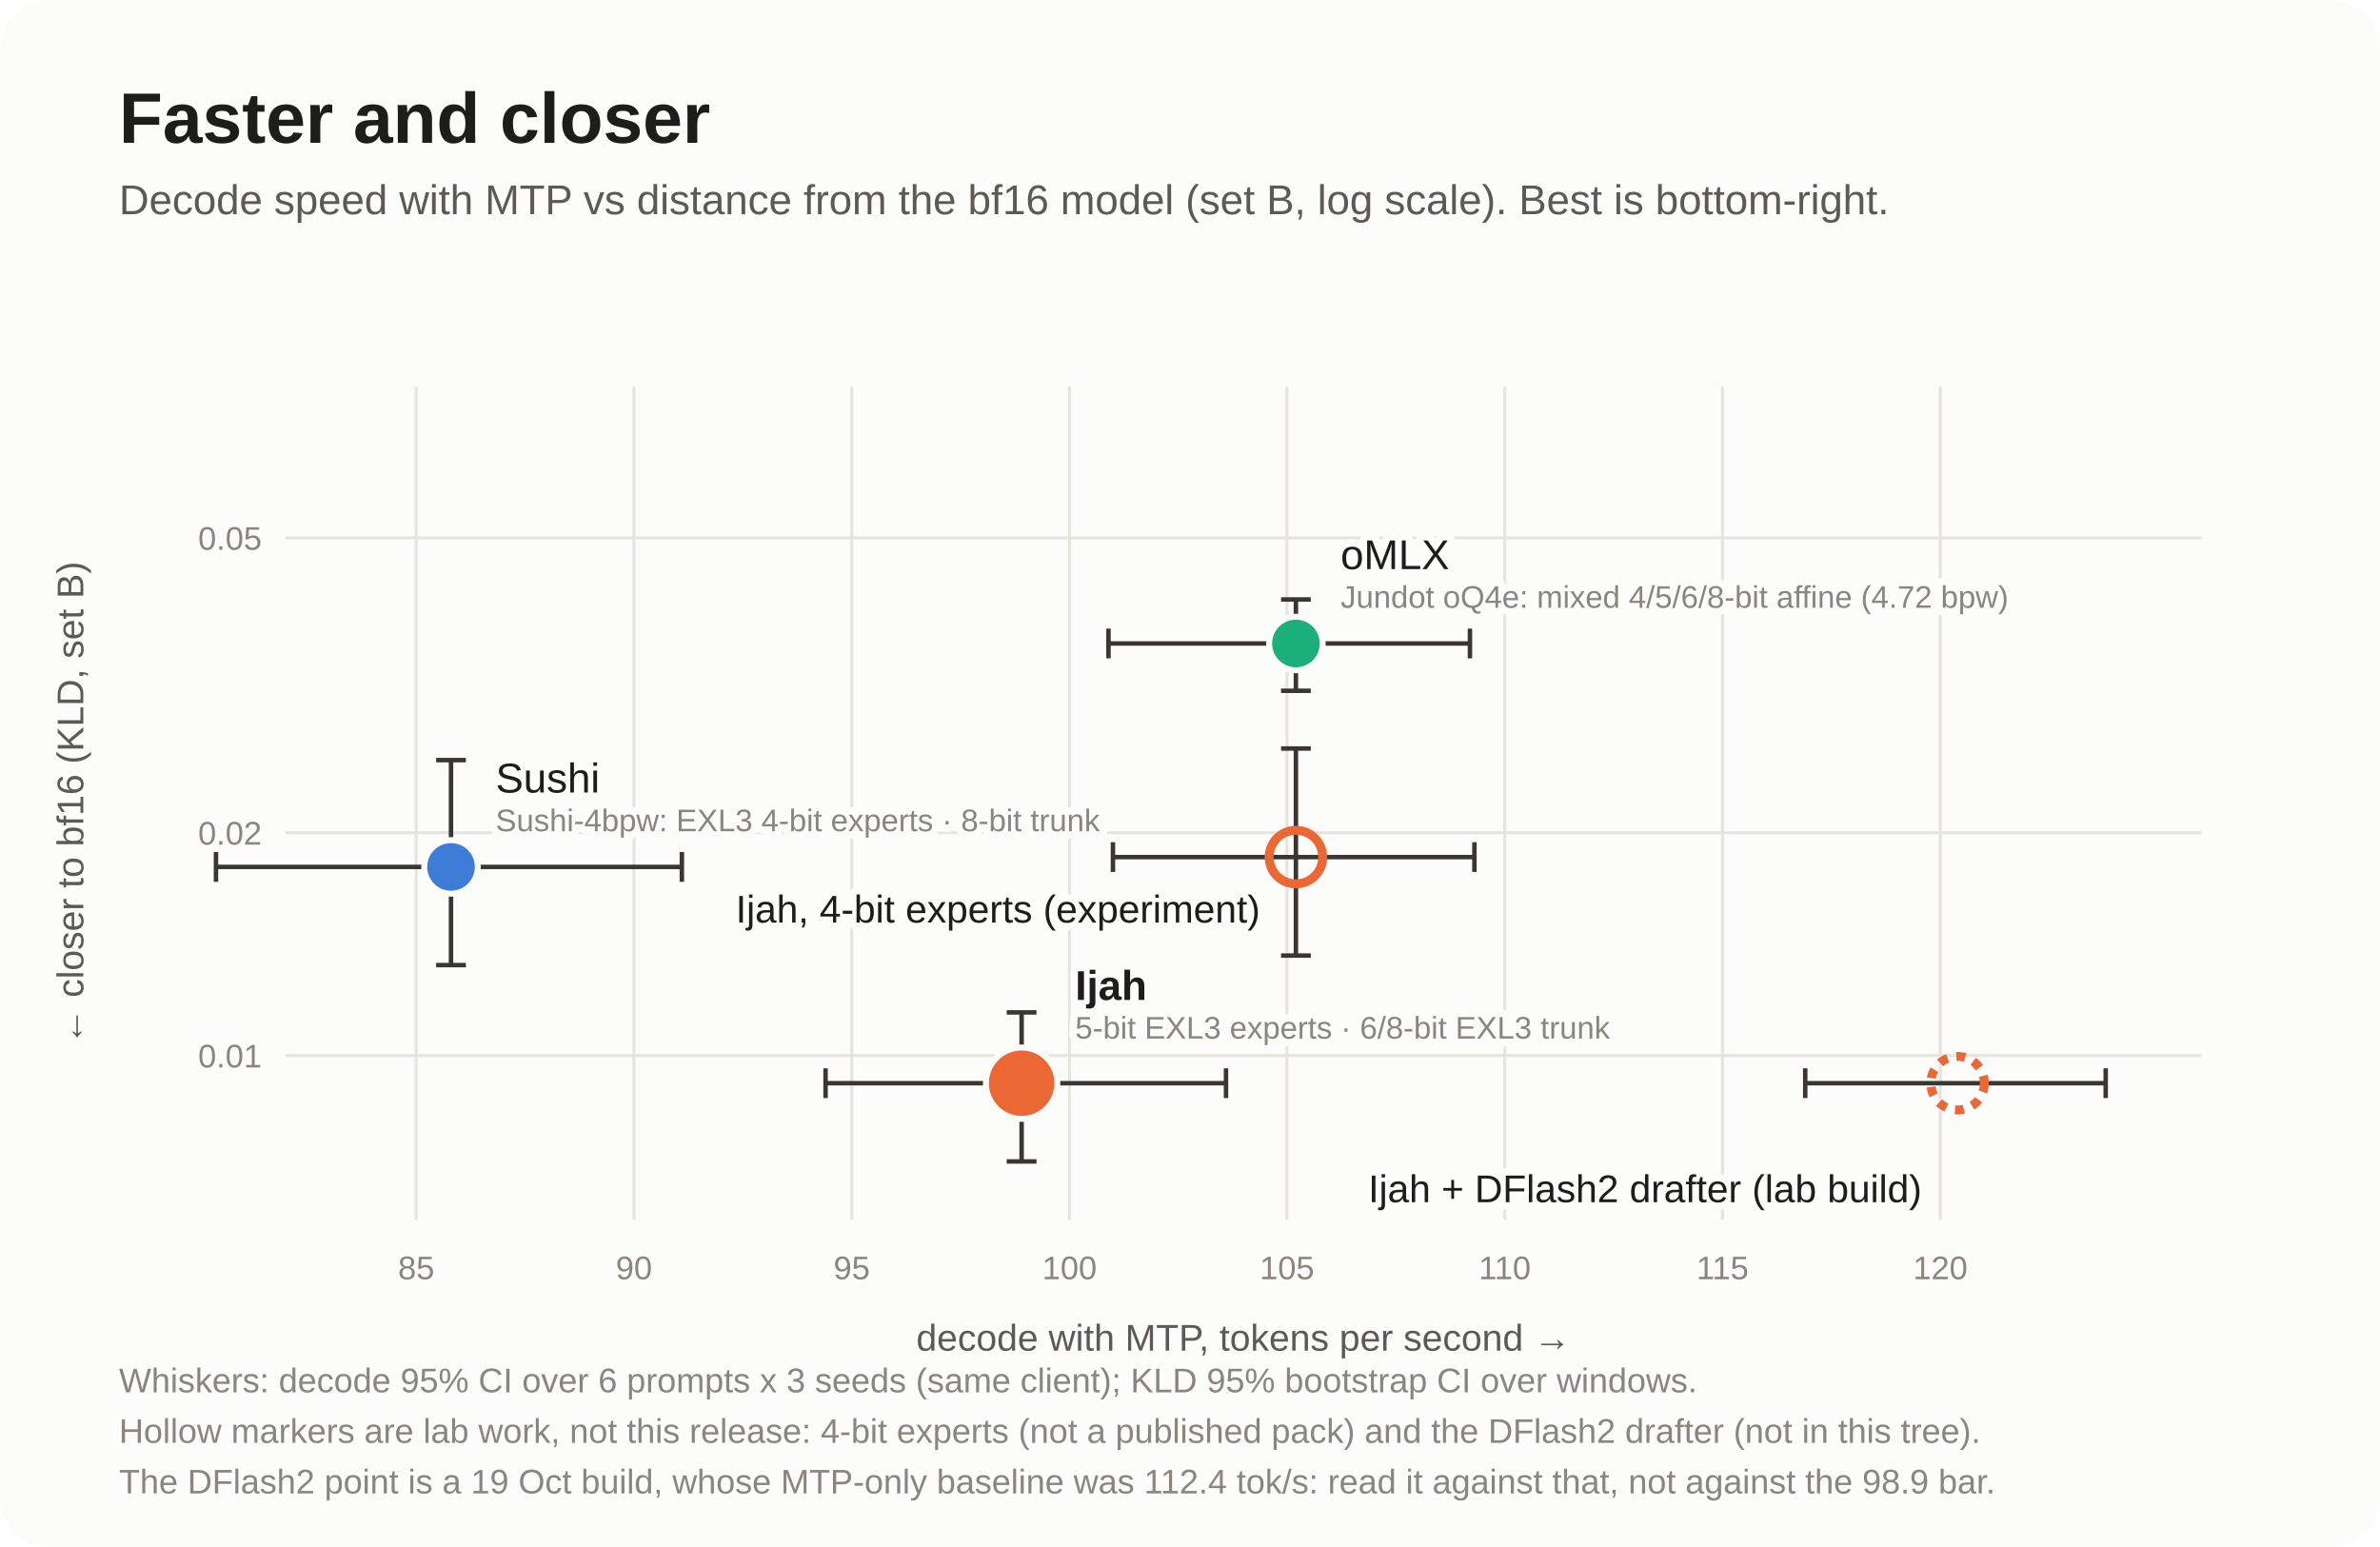
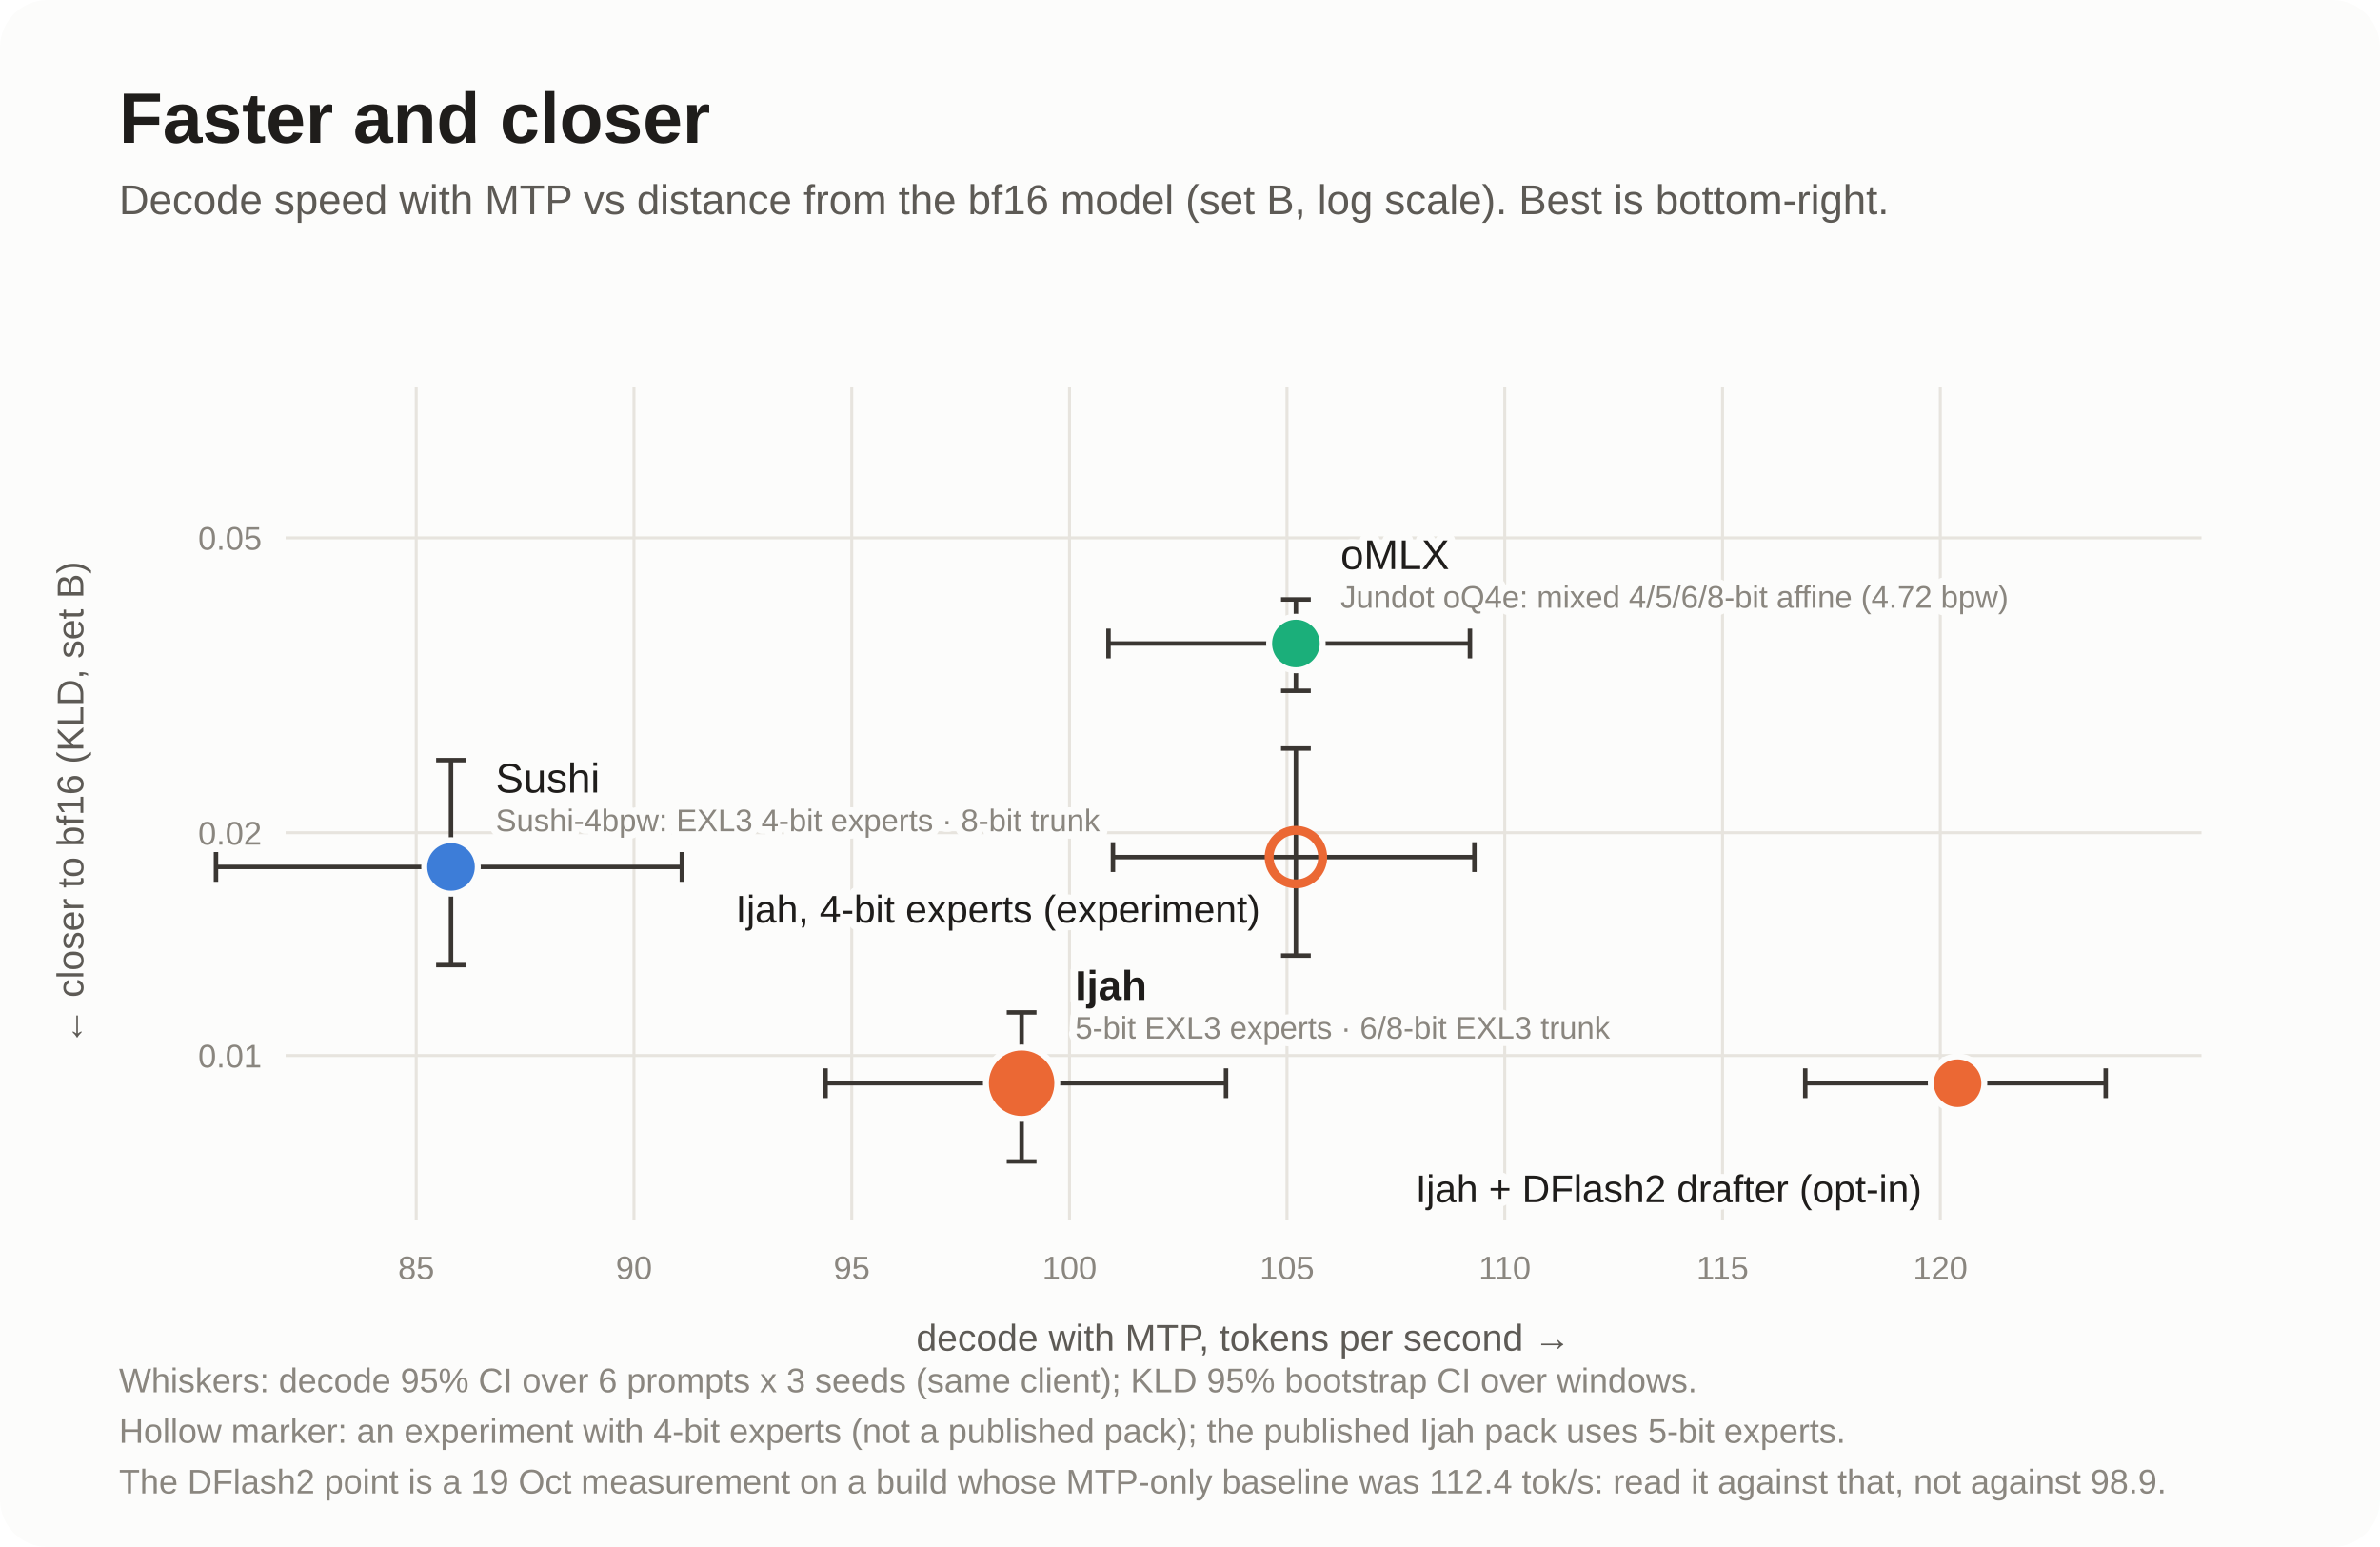
<svg xmlns="http://www.w3.org/2000/svg" viewBox="0 0 800 520" width="800" height="520" role="img" aria-label="Speed versus quality">
  <style>
  .bg{fill:#fcfcfb} .t1{fill:#1f1d1b} .t2{fill:#5d5a55} .t3{fill:#8a867f} .grid{stroke:#e7e4de}
  .axis{stroke:#bdb8b0} .na{fill:#f1eee8;stroke:#d9d4cb} .gap{stroke:#fcfcfb} .err{stroke:#3a3632}
  text{font-family:-apple-system, BlinkMacSystemFont, 'Helvetica Neue', Arial, sans-serif} .c-Ijah{fill:#eb6834}.s-Ijah{stroke:#eb6834}.c-oMLX{fill:#1baf7a}.s-oMLX{stroke:#1baf7a}.c-Sushi{fill:#3d7dd8}.s-Sushi{stroke:#3d7dd8}
  @media (prefers-color-scheme: dark) {
    .bg{fill:#1a1a19} .t1{fill:#f0efec} .t2{fill:#c3c2b7} .t3{fill:#8f8d86} .grid{stroke:#2c2b29}
    .axis{stroke:#4a4844} .na{fill:#242322;stroke:#3a3936} .gap{stroke:#1a1a19} .err{stroke:#e6e3dc} .c-Ijah{fill:#d95926}.s-Ijah{stroke:#d95926}.c-oMLX{fill:#199e70}.s-oMLX{stroke:#199e70}.c-Sushi{fill:#639bec}.s-Sushi{stroke:#639bec}
  }
</style>
  <rect class="bg" width="800" height="520" rx="16" />
  <text class="t1" x="40" y="48" font-size="24" font-weight="700">Faster and closer</text>
  <text class="t2" x="40" y="72" font-size="14">Decode speed with MTP vs distance from the bf16 model (set B, log scale). Best is bottom-right.</text>
  <line class="grid" x1="139.9" y1="130" x2="139.9" y2="410" stroke-width="1" />
  <text class="t3" x="139.9" y="430" font-size="11" text-anchor="middle">85</text>
  <line class="grid" x1="213.1" y1="130" x2="213.1" y2="410" stroke-width="1" />
  <text class="t3" x="213.1" y="430" font-size="11" text-anchor="middle">90</text>
  <line class="grid" x1="286.3" y1="130" x2="286.3" y2="410" stroke-width="1" />
  <text class="t3" x="286.3" y="430" font-size="11" text-anchor="middle">95</text>
  <line class="grid" x1="359.5" y1="130" x2="359.5" y2="410" stroke-width="1" />
  <text class="t3" x="359.5" y="430" font-size="11" text-anchor="middle">100</text>
  <line class="grid" x1="432.6" y1="130" x2="432.6" y2="410" stroke-width="1" />
  <text class="t3" x="432.6" y="430" font-size="11" text-anchor="middle">105</text>
  <line class="grid" x1="505.8" y1="130" x2="505.8" y2="410" stroke-width="1" />
  <text class="t3" x="505.8" y="430" font-size="11" text-anchor="middle">110</text>
  <line class="grid" x1="579.0" y1="130" x2="579.0" y2="410" stroke-width="1" />
  <text class="t3" x="579.0" y="430" font-size="11" text-anchor="middle">115</text>
  <line class="grid" x1="652.2" y1="130" x2="652.2" y2="410" stroke-width="1" />
  <text class="t3" x="652.2" y="430" font-size="11" text-anchor="middle">120</text>
  <line class="grid" x1="96" y1="354.8" x2="740" y2="354.8" stroke-width="1" />
  <text class="t3" x="88" y="358.8" font-size="11" text-anchor="end">0.01</text>
  <line class="grid" x1="96" y1="279.9" x2="740" y2="279.9" stroke-width="1" />
  <text class="t3" x="88" y="283.9" font-size="11" text-anchor="end">0.02</text>
  <line class="grid" x1="96" y1="180.8" x2="740" y2="180.8" stroke-width="1" />
  <text class="t3" x="88" y="184.8" font-size="11" text-anchor="end">0.05</text>
  <text class="t2" x="418.0" y="454" font-size="12.5" text-anchor="middle">decode with MTP, tokens per second →</text>
  <text class="t2" x="28" y="270.0" font-size="12.5" text-anchor="middle" transform="rotate(-90 28 270.0)">← closer to bf16 (KLD, set B)</text>
  <line class="err" x1="72.6" y1="291.4" x2="229.2" y2="291.4" stroke-width="1.5" />
  <line class="err" x1="72.6" y1="286.4" x2="72.6" y2="296.4" stroke-width="1.5" />
  <line class="err" x1="229.2" y1="286.4" x2="229.2" y2="296.4" stroke-width="1.5" />
  <line class="err" x1="151.6" y1="324.4" x2="151.6" y2="255.5" stroke-width="1.5" />
  <line class="err" x1="146.6" y1="324.4" x2="156.6" y2="324.4" stroke-width="1.5" />
  <line class="err" x1="146.6" y1="255.5" x2="156.6" y2="255.5" stroke-width="1.5" />
  <circle class="c-Sushi gap" cx="151.6" cy="291.4" r="9" stroke-width="2" />
  <text class="t1" x="166.6" y="266.4" font-size="14" stroke="#fcfcfb" stroke-width="5" stroke-linejoin="round" paint-order="stroke" font-weight="500">Sushi</text>
  <text class="t3" x="166.6" y="279.4" font-size="10.5" stroke="#fcfcfb" stroke-width="5" stroke-linejoin="round" paint-order="stroke">Sushi-4bpw: EXL3 4-bit experts · 8-bit trunk</text>
  <line class="err" x1="372.6" y1="216.3" x2="494.1" y2="216.3" stroke-width="1.5" />
  <line class="err" x1="372.6" y1="211.3" x2="372.6" y2="221.3" stroke-width="1.5" />
  <line class="err" x1="494.1" y1="211.3" x2="494.1" y2="221.3" stroke-width="1.5" />
  <line class="err" x1="435.6" y1="232.2" x2="435.6" y2="201.5" stroke-width="1.5" />
  <line class="err" x1="430.6" y1="232.2" x2="440.6" y2="232.2" stroke-width="1.5" />
  <line class="err" x1="430.6" y1="201.5" x2="440.6" y2="201.5" stroke-width="1.5" />
  <circle class="c-oMLX gap" cx="435.6" cy="216.3" r="9" stroke-width="2" />
  <text class="t1" x="450.6" y="191.3" font-size="14" stroke="#fcfcfb" stroke-width="5" stroke-linejoin="round" paint-order="stroke" font-weight="500">oMLX</text>
  <text class="t3" x="450.6" y="204.3" font-size="10.5" stroke="#fcfcfb" stroke-width="5" stroke-linejoin="round" paint-order="stroke">Jundot oQ4e: mixed 4/5/6/8-bit affine (4.72 bpw)</text>
  <line class="err" x1="277.5" y1="364.1" x2="412.1" y2="364.1" stroke-width="1.5" />
  <line class="err" x1="277.5" y1="359.1" x2="277.5" y2="369.1" stroke-width="1.5" />
  <line class="err" x1="412.1" y1="359.1" x2="412.1" y2="369.1" stroke-width="1.5" />
  <line class="err" x1="343.4" y1="390.4" x2="343.4" y2="340.3" stroke-width="1.5" />
  <line class="err" x1="338.4" y1="390.4" x2="348.4" y2="390.4" stroke-width="1.5" />
  <line class="err" x1="338.4" y1="340.3" x2="348.4" y2="340.3" stroke-width="1.5" />
  <circle class="c-Ijah gap" cx="343.4" cy="364.1" r="12" stroke-width="2" />
  <text class="t1" x="361.4" y="336.1" font-size="14" stroke="#fcfcfb" stroke-width="5" stroke-linejoin="round" paint-order="stroke" font-weight="700">Ijah</text>
  <text class="t3" x="361.4" y="349.1" font-size="10.5" stroke="#fcfcfb" stroke-width="5" stroke-linejoin="round" paint-order="stroke">5-bit EXL3 experts · 6/8-bit EXL3 trunk</text>
  <line class="err" x1="374.1" y1="288.1" x2="495.6" y2="288.1" stroke-width="1.5" />
  <line class="err" x1="374.1" y1="283.1" x2="374.1" y2="293.1" stroke-width="1.5" />
  <line class="err" x1="495.6" y1="283.1" x2="495.6" y2="293.1" stroke-width="1.5" />
  <line class="err" x1="435.6" y1="321.2" x2="435.6" y2="251.6" stroke-width="1.5" />
  <line class="err" x1="430.6" y1="321.2" x2="440.6" y2="321.2" stroke-width="1.5" />
  <line class="err" x1="430.6" y1="251.6" x2="440.6" y2="251.6" stroke-width="1.5" />
  <circle class="s-Ijah" cx="435.6" cy="288.1" r="9" fill="none" stroke-width="3" />
  <text class="t1" x="423.6" y="310.1" font-size="13" text-anchor="end" stroke="#fcfcfb" stroke-width="5" stroke-linejoin="round" paint-order="stroke">Ijah, 4-bit experts (experiment)</text>
  <line class="err" x1="606.8" y1="364.1" x2="707.8" y2="364.1" stroke-width="1.5" />
  <line class="err" x1="606.8" y1="359.1" x2="606.8" y2="369.1" stroke-width="1.5" />
  <line class="err" x1="707.8" y1="359.1" x2="707.8" y2="369.1" stroke-width="1.5" />
-   <circle class="s-Ijah" cx="658.0" cy="364.1" r="9" fill="none" stroke-width="3" stroke-dasharray="3 3" />
-   <text class="t1" x="646.0" y="404.1" font-size="13" text-anchor="end" stroke="#fcfcfb" stroke-width="5" stroke-linejoin="round" paint-order="stroke">Ijah + DFlash2 drafter (lab build)</text>
+   <circle class="c-Ijah gap" cx="658.0" cy="364.1" r="9" stroke-width="2" />
+   <text class="t1" x="646.0" y="404.1" font-size="13" text-anchor="end" stroke="#fcfcfb" stroke-width="5" stroke-linejoin="round" paint-order="stroke">Ijah + DFlash2 drafter (opt-in)</text>
  <text class="t3" x="40" y="468" font-size="11.5">Whiskers: decode 95% CI over 6 prompts x 3 seeds (same client); KLD 95% bootstrap CI over windows.</text>
-   <text class="t3" x="40" y="485" font-size="11.5">Hollow markers are lab work, not this release: 4-bit experts (not a published pack) and the DFlash2 drafter (not in this tree).</text>
-   <text class="t3" x="40" y="502" font-size="11.5">The DFlash2 point is a 19 Oct build, whose MTP-only baseline was 112.4 tok/s: read it against that, not against the 98.9 bar.</text>
+   <text class="t3" x="40" y="485" font-size="11.5">Hollow marker: an experiment with 4-bit experts (not a published pack); the published Ijah pack uses 5-bit experts.</text>
+   <text class="t3" x="40" y="502" font-size="11.5">The DFlash2 point is a 19 Oct measurement on a build whose MTP-only baseline was 112.4 tok/s: read it against that, not against 98.9.</text>
</svg>
